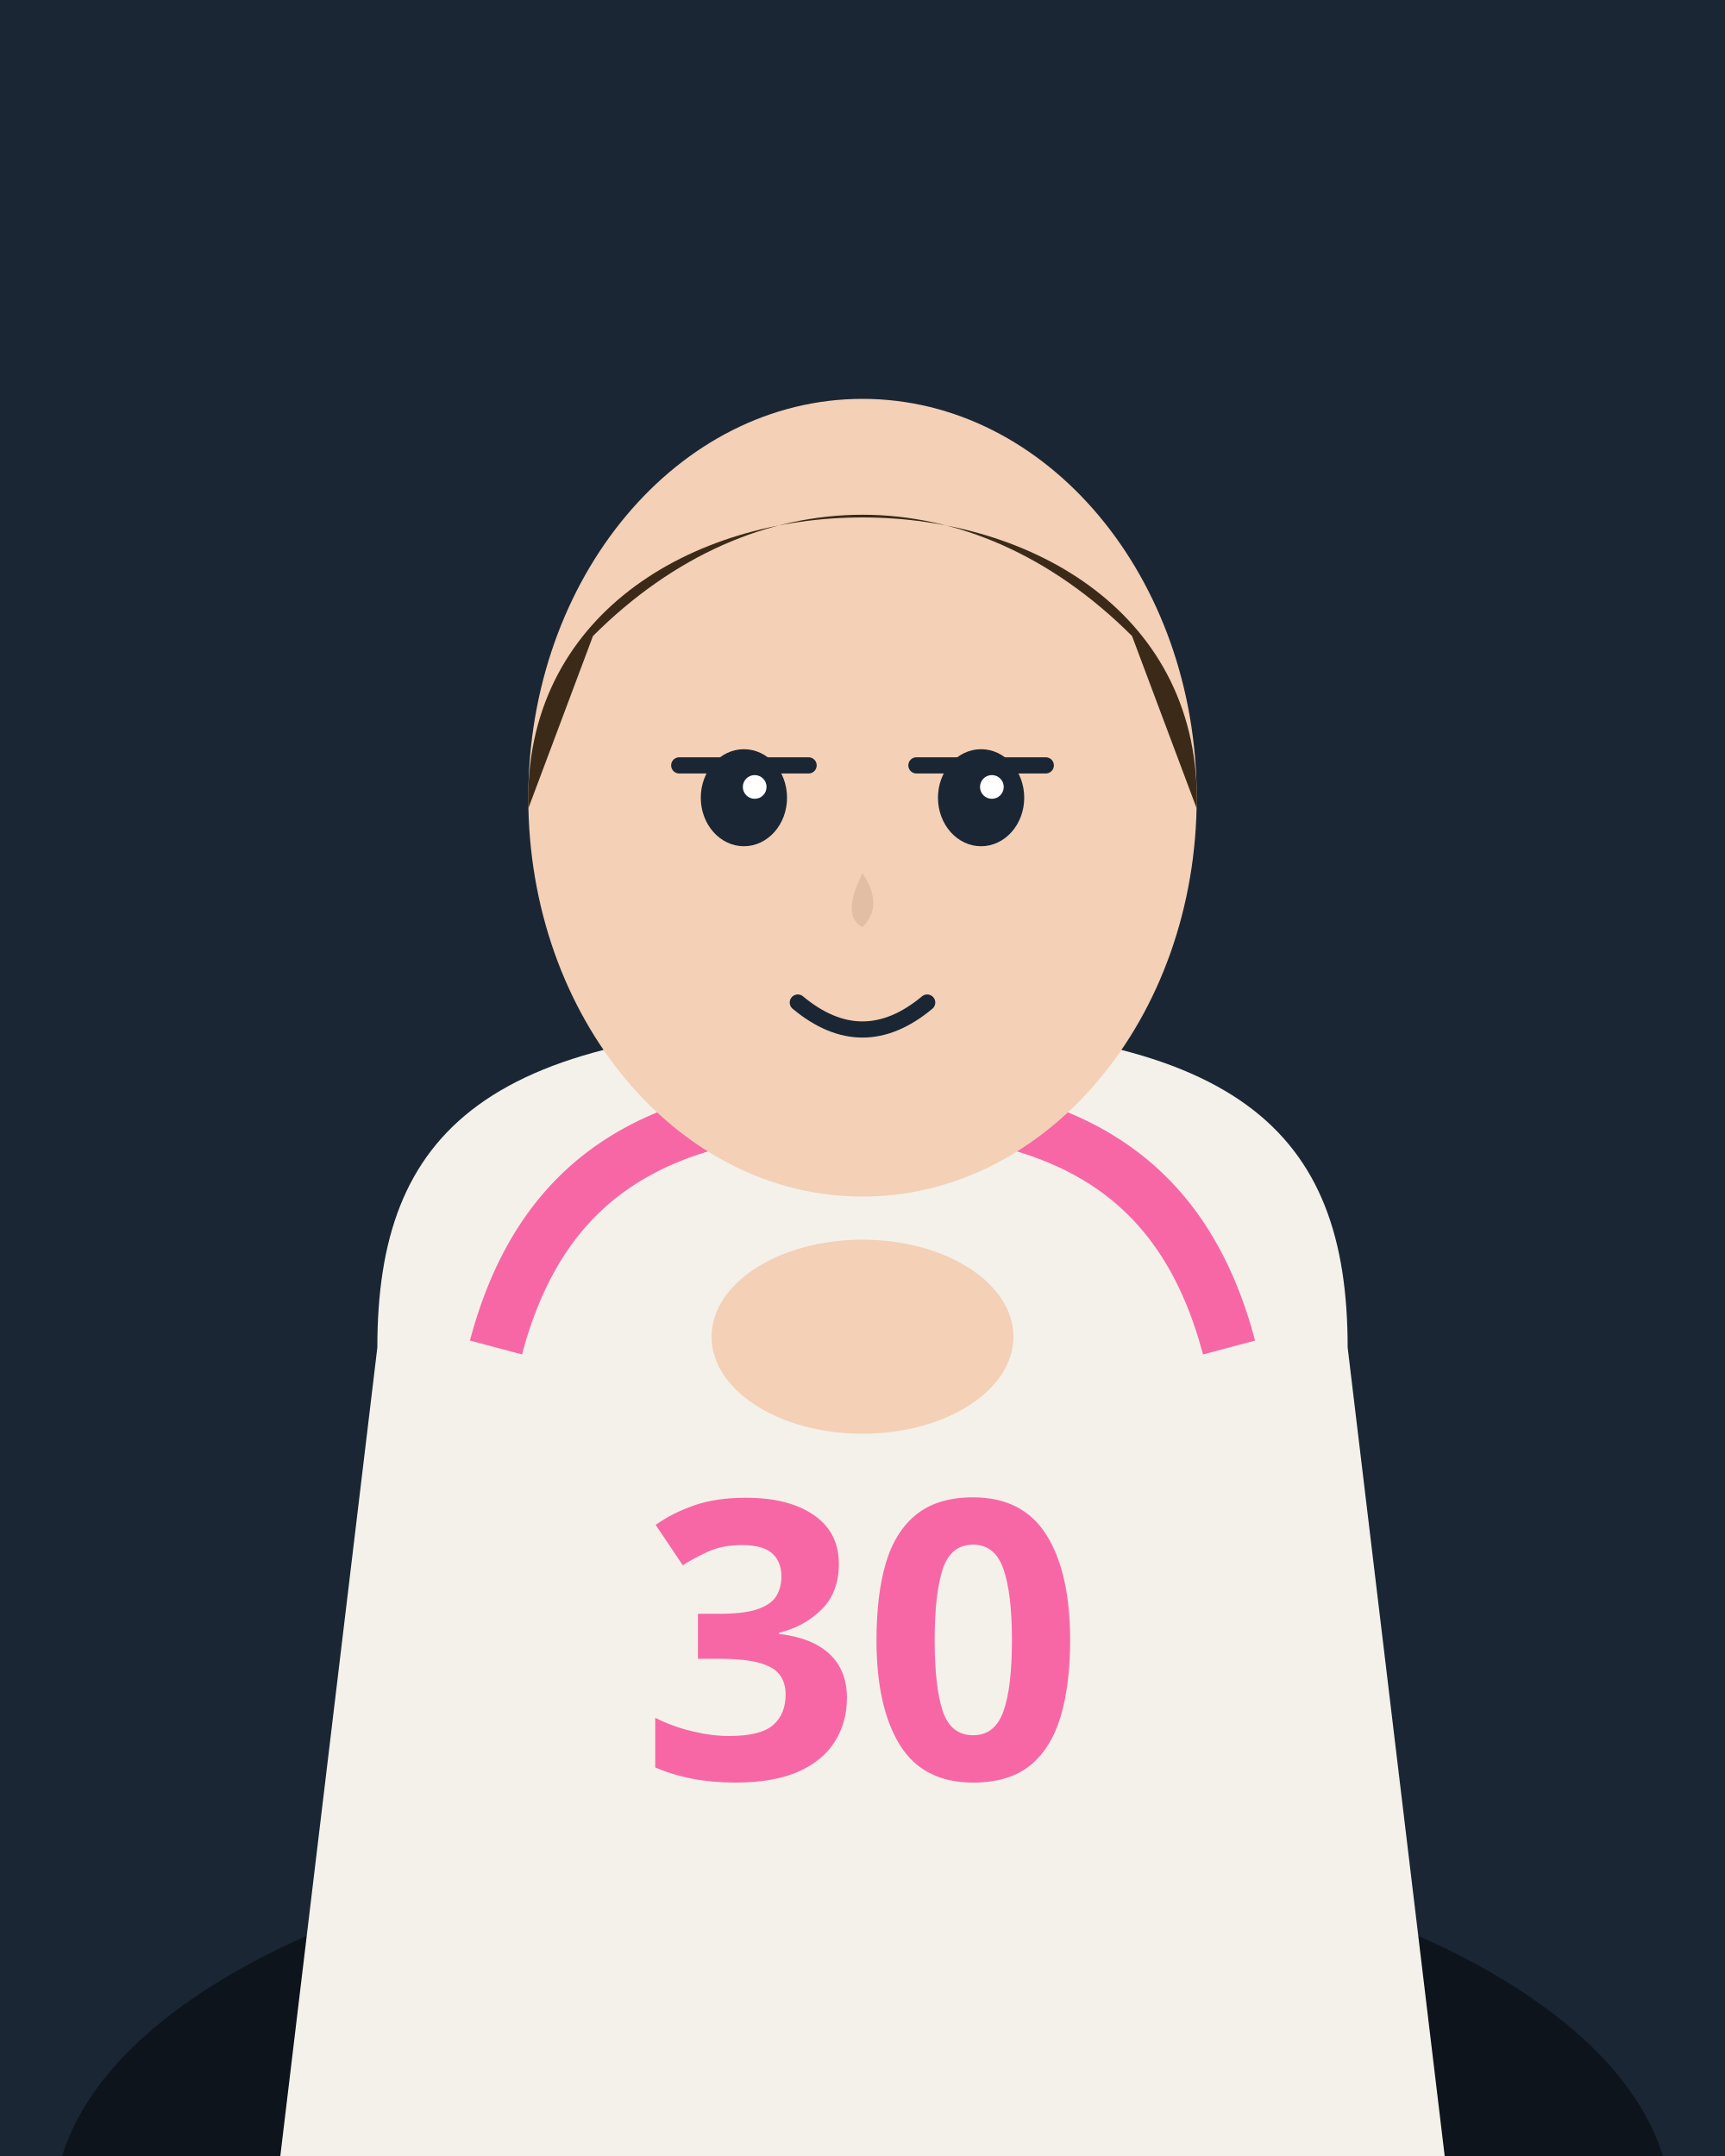
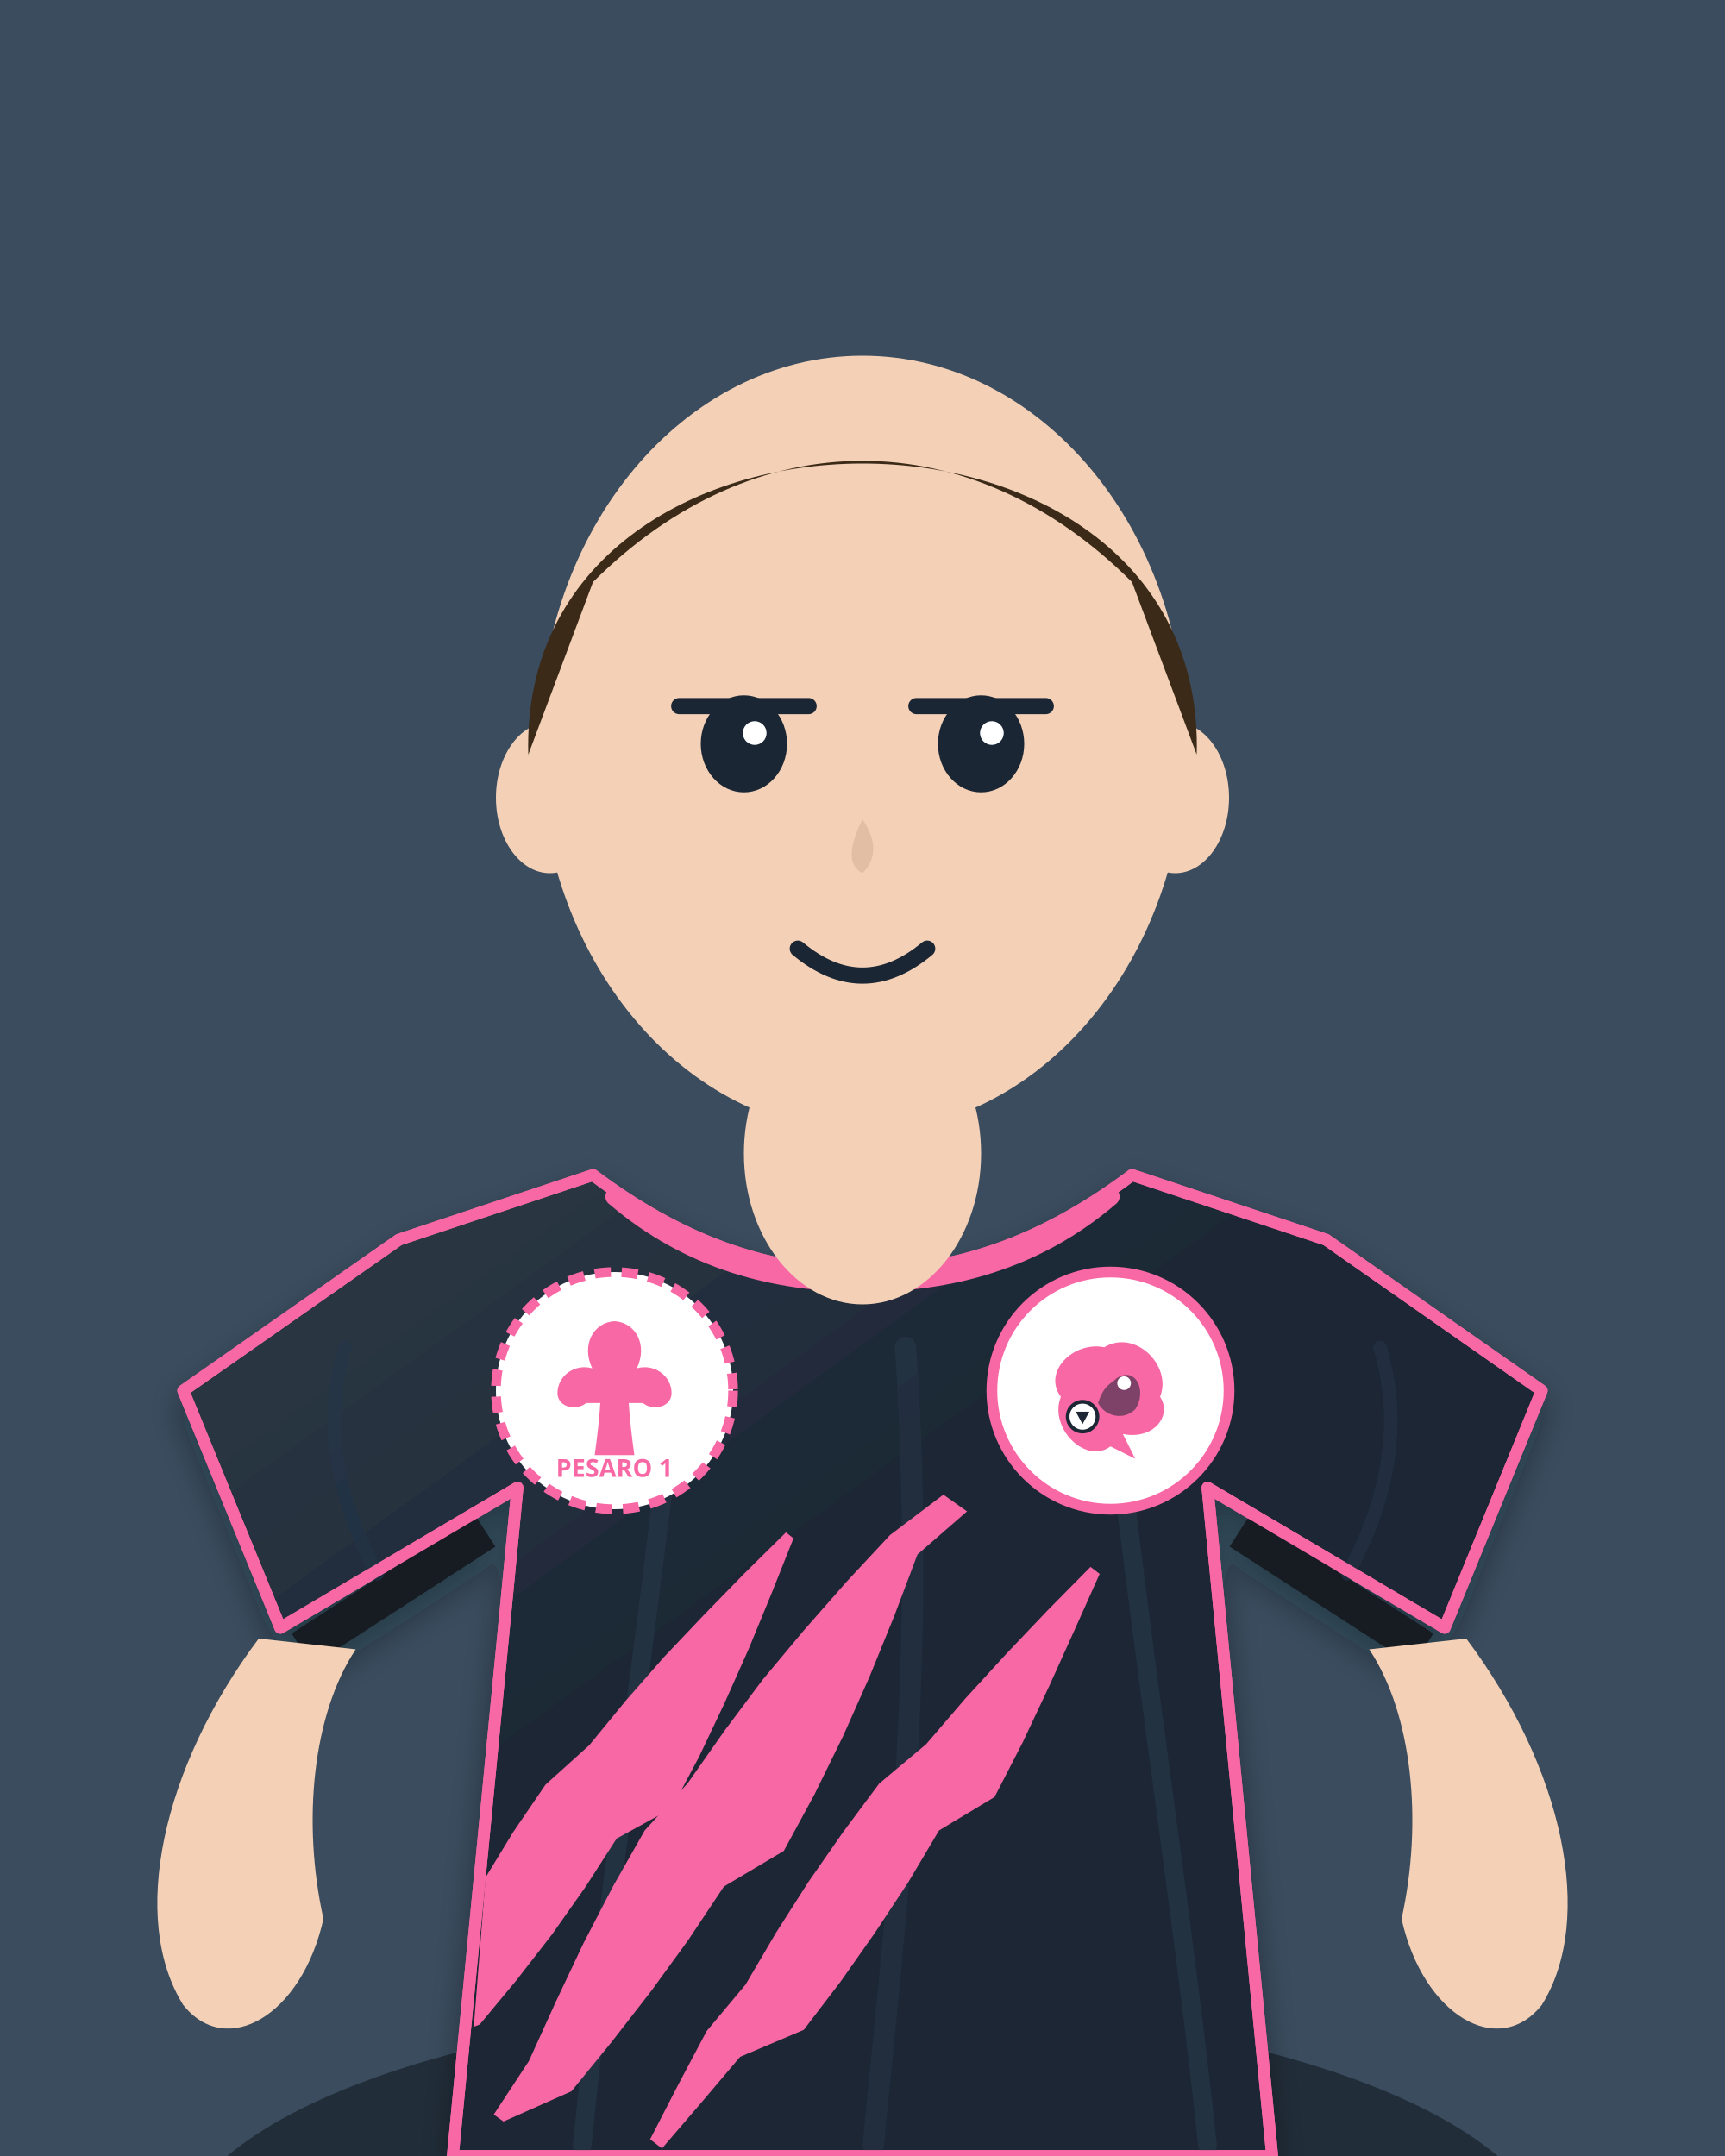
<svg xmlns="http://www.w3.org/2000/svg" viewBox="0 0 320 400" width="320" height="400" role="img" aria-label="">
-   <rect width="320" height="400" fill="#1a2634" />
-   <ellipse cx="160" cy="410" rx="150" ry="70" fill="#0d141c" />
-   <path d="M70 250 C70 210 90 190 160 190 C230 190 250 210 250 250 L268 400 L52 400 Z" fill="#f4f1ea" />
-   <path d="M92 250 C100 220 120 205 160 205 C200 205 220 220 228 250" fill="none" stroke="#f867a5" stroke-width="10" />
-   <text x="160" y="330" text-anchor="middle" font-family="ui-sans-serif, system-ui, sans-serif" font-size="72" font-weight="700" fill="#f867a5">30</text>
-   <ellipse cx="160" cy="248" rx="28" ry="18" fill="#f3d0b6" />
-   <ellipse cx="160" cy="148" rx="62" ry="74" fill="#f3d0b6" />
-   <ellipse cx="138" cy="148" rx="8" ry="9" fill="#1a2634" />
-   <ellipse cx="182" cy="148" rx="8" ry="9" fill="#1a2634" />
-   <circle cx="140" cy="146" r="2.2" fill="#ffffff" />
-   <circle cx="184" cy="146" r="2.2" fill="#ffffff" />
-   <path d="M150 142 H126" stroke="#1a2634" stroke-width="3" stroke-linecap="round" />
-   <path d="M170 142 H194" stroke="#1a2634" stroke-width="3" stroke-linecap="round" />
-   <path d="M160 162 q 4 6 0 10 q -4 -2 0 -10" fill="#e1bea4" />
-   <path d="M148 186 Q160 196 172 186" fill="none" stroke="#1a2634" stroke-width="3" stroke-linecap="round" />
-   <path d="M98 150 C96 78 224 78 222 150 L210 118 C180 88 140 88 110 118 Z" fill="#3b2a18" />
+   <defs>
+     <clipPath id="p-pietro-30-torso">
+       <path d="M98 248 C120 240 140 246 160 246 C180 246 200 240 222 248 L234 400 L86 400 Z" />
+     </clipPath>
+     <linearGradient id="p-pietro-30-shine" x1="0" y1="0" x2="1" y2="1">
+       <stop offset="0" stop-color="#ffffff" stop-opacity="0.1" />
+       <stop offset="0.45" stop-color="#ffffff" stop-opacity="0" />
+     </linearGradient>
+     <filter id="p-pietro-30-soft" x="-10%" y="-10%" width="120%" height="120%">
+       <feDropShadow dx="0" dy="3" stdDeviation="3" flood-color="#0d141c" flood-opacity="0.35" />
+     </filter>
+   </defs>
+   <rect width="320" height="400" fill="#3a4c5e" />
+   <ellipse cx="160" cy="418" rx="128" ry="46" fill="#0d141c" opacity="0.55" />
+   <g id="kit-body" filter="url(#p-pietro-30-soft)">
+     <path d="M110 218 C126 230 142 236 160 236 C178 236 194 230 210 218 L246 230 L286 258 L268 302 L224 276 L236 400 L84 400 L96 276 L52 302 L34 258 L74 230 Z" fill="#1a2634" stroke="#f867a5" stroke-width="2.2" stroke-linejoin="round" />
+     <path d="M110 218 C126 230 142 236 160 236 C178 236 194 230 210 218 L246 230 L286 258 L268 302 L224 276 L236 400 L84 400 L96 276 L52 302 L34 258 L74 230 Z" fill="url(#p-pietro-30-shine)" />
+     <path d="M56 306 L90 284" fill="none" stroke="#121a24" stroke-width="7" stroke-linecap="butt" />
+     <path d="M264 306 L230 284" fill="none" stroke="#121a24" stroke-width="7" stroke-linecap="butt" />
+     <path d="M114 222 C128 234 144 238 160 238 C176 238 192 234 206 222" fill="none" stroke="#f867a5" stroke-width="3.4" stroke-linecap="round" />
+     <path d="M124 268 C118 318 112 358 108 398" fill="none" stroke="#243446" stroke-width="3.5" stroke-linecap="round" opacity="0.7" />
+     <path d="M168 250 C172 310 166 356 162 398" fill="none" stroke="#243446" stroke-width="4" stroke-linecap="round" opacity="0.55" />
+     <path d="M208 272 C214 322 220 360 224 398" fill="none" stroke="#243446" stroke-width="3.5" stroke-linecap="round" opacity="0.7" />
+     <path d="M64 250 Q58 270 70 292" fill="none" stroke="#243446" stroke-width="2.5" stroke-linecap="round" opacity="0.65" />
+     <path d="M256 250 Q262 270 250 292" fill="none" stroke="#243446" stroke-width="2.5" stroke-linecap="round" opacity="0.65" />
+     <g clip-path="url(#p-pietro-30-torso)" id="claw-slashes" fill="#f867a5">
+       <path d="M70.1 388.1L77.2 380.1L89.0 375.6L95.8 367.4L102.4 358.9L108.6 350.1L114.4 341.1L124.6 335.5L129.7 325.9L134.4 316.0L138.9 305.9L143.1 295.7L147.2 285.4L145.8 284.3L138.1 291.9L130.6 299.6L123.2 307.4L116.1 315.5L109.3 323.8L101.2 331.1L95.2 339.9L89.6 349.1L84.3 358.5L79.3 368.2L72.8 376.7L68.1 386.6Z" />
+       <path d="M93.4 393.6L106.0 388.0L113.5 378.8L120.8 369.4L127.7 359.9L134.3 350.0L145.4 343.4L151.1 332.9L156.4 322.1L161.3 311.1L165.9 299.8L170.2 288.4L179.4 280.4L175.0 277.3L165.1 284.8L157.0 293.5L149.1 302.5L141.5 311.6L134.4 321.1L127.6 330.8L119.6 339.6L113.7 350.0L108.2 360.6L103.1 371.4L98.1 382.4L91.6 392.3Z" />
+       <path d="M122.8 398.6L130.1 390.1L137.3 381.6L149.1 376.6L155.9 367.7L162.3 358.6L168.5 349.2L174.2 339.6L184.5 333.4L189.7 323.3L194.6 312.9L199.3 302.5L204.0 292.0L202.3 290.7L194.4 298.7L186.7 306.8L179.1 315.1L171.8 323.6L163.1 330.9L156.4 339.9L150.0 349.1L144.0 358.5L138.3 368.2L131.1 376.8L125.8 386.8L120.6 396.9Z" />
+     </g>
+     <g id="badge-agesci" transform="translate(114 258)">
+       <circle r="22" fill="#ffffff" stroke="#f867a5" stroke-width="1.8" stroke-dasharray="3 2" />
+       <g transform="scale(1.15)">
+         <path fill="#f867a5" d="M0 -11.2 C3.4 -11 5.4 -7.4 3.6 -3.6 C6.4 -4.4 9.2 -2.4 9.2 0.4 C9.2 2.2 7.2 3.2 5.2 2.4 L2.2 0.6 C2.4 4.2 2.8 7.6 3.2 10.4 H-3.2 C-2.8 7.6 -2.4 4.2 -2.2 0.6 L-5.2 2.4 C-7.2 3.2 -9.2 2.2 -9.2 0.4 C-9.2 -2.4 -6.4 -4.4 -3.6 -3.6 C-5.4 -7.4 -3.4 -11 0 -11.2 Z M-5.6 0.2 H5.6 V2 H-5.6 Z" />
+       </g>
+       <text x="0" y="16" text-anchor="middle" font-size="4.6" font-family="ui-sans-serif, system-ui, sans-serif" font-weight="700" fill="#f867a5">PESARO 1</text>
+     </g>
+     <g id="badge-sacchos" transform="translate(206 258)">
+       <circle r="22" fill="#ffffff" stroke="#f867a5" stroke-width="2" />
+       <g transform="scale(1.15)">
+         <path fill="#f867a5" d="M-1 -7 C4 -10 10 -4 8 1 C10 4 7 8 2 7 L4 11 L0 9 C-4 12 -10 6 -8 1 C-11 -3 -6 -8 -1 -7 Z" />
+         <path fill="#1a2634" d="M1 -2 C4 -4 6 0 4 3 C2 5 -1 4 -2 2 C-1 -1 0 -1 1 -2 Z" opacity="0.55" />
+         <circle cx="2.2" cy="-1.2" r="1.1" fill="#ffffff" />
+         <circle cx="-4.5" cy="4.2" r="2.4" fill="#ffffff" stroke="#1a2634" stroke-width="0.6" />
+         <path fill="#1a2634" d="M-5.6 3.4 L-3.4 3.4 L-4.5 5.4 Z" />
+       </g>
+     </g>
+     <path d="M110 218 C126 230 142 236 160 236 C178 236 194 230 210 218 L246 230 L286 258 L268 302 L224 276 L236 400 L84 400 L96 276 L52 302 L34 258 L74 230 Z" fill="none" stroke="#f867a5" stroke-width="2.2" stroke-linejoin="round" />
+   </g>
+   <path d="M48 304 C30 328 24 356 34 372 C42 382 56 374 60 356 C56 338 58 318 66 306 Z" fill="#f3d0b6" />
+   <path d="M272 304 C290 328 296 356 286 372 C278 382 264 374 260 356 C264 338 262 318 254 306 Z" fill="#f3d0b6" />
+   <ellipse cx="160" cy="214" rx="22" ry="28" fill="#f3d0b6" />
+   <ellipse cx="102" cy="148" rx="10" ry="14" fill="#f3d0b6" />
+   <ellipse cx="218" cy="148" rx="10" ry="14" fill="#f3d0b6" />
+   <ellipse cx="160" cy="138" rx="60" ry="72" fill="#f3d0b6" />
+   <ellipse cx="138" cy="138" rx="8" ry="9" fill="#1a2634" />
+   <ellipse cx="182" cy="138" rx="8" ry="9" fill="#1a2634" />
+   <circle cx="140" cy="136" r="2.2" fill="#ffffff" />
+   <circle cx="184" cy="136" r="2.2" fill="#ffffff" />
+   <path d="M150 131 H126" stroke="#1a2634" stroke-width="3" stroke-linecap="round" />
+   <path d="M170 131 H194" stroke="#1a2634" stroke-width="3" stroke-linecap="round" />
+   <path d="M160 152 q 4 6 0 10 q -4 -2 0 -10" fill="#e1bea4" />
+   <path d="M148 176 Q160 186 172 176" fill="none" stroke="#1a2634" stroke-width="3" stroke-linecap="round" />
+   <path d="M98 140 C96 68 224 68 222 140 L210 108 C180 78 140 78 110 108 Z" fill="#3b2a18" />
</svg>
